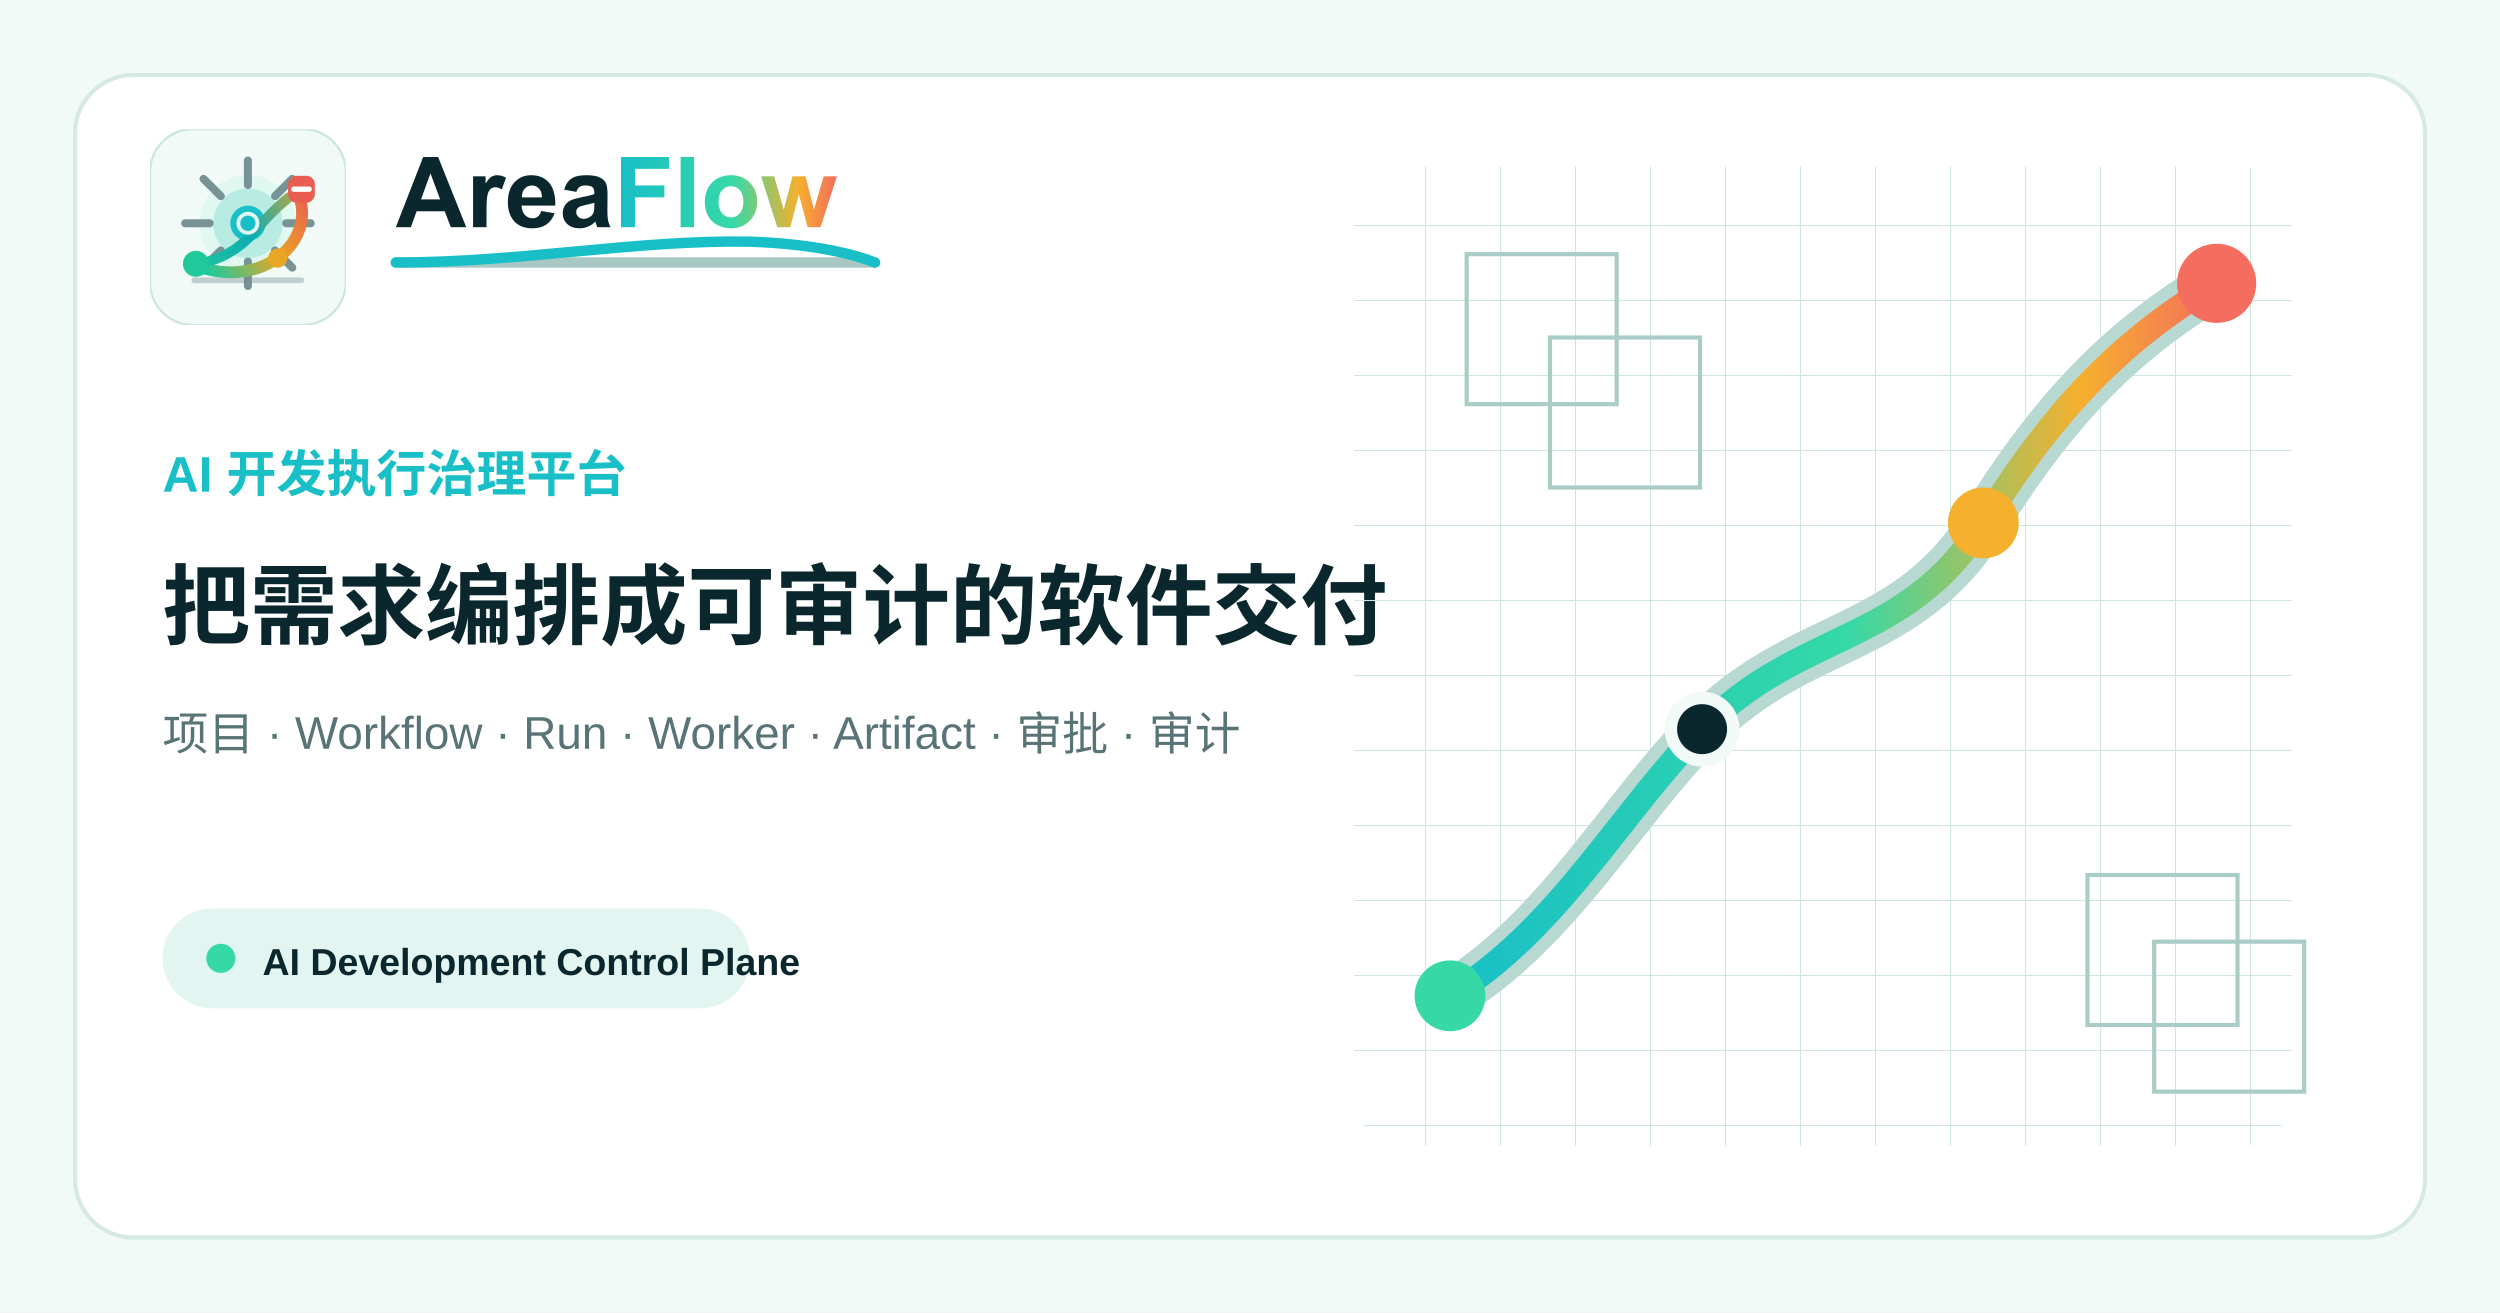
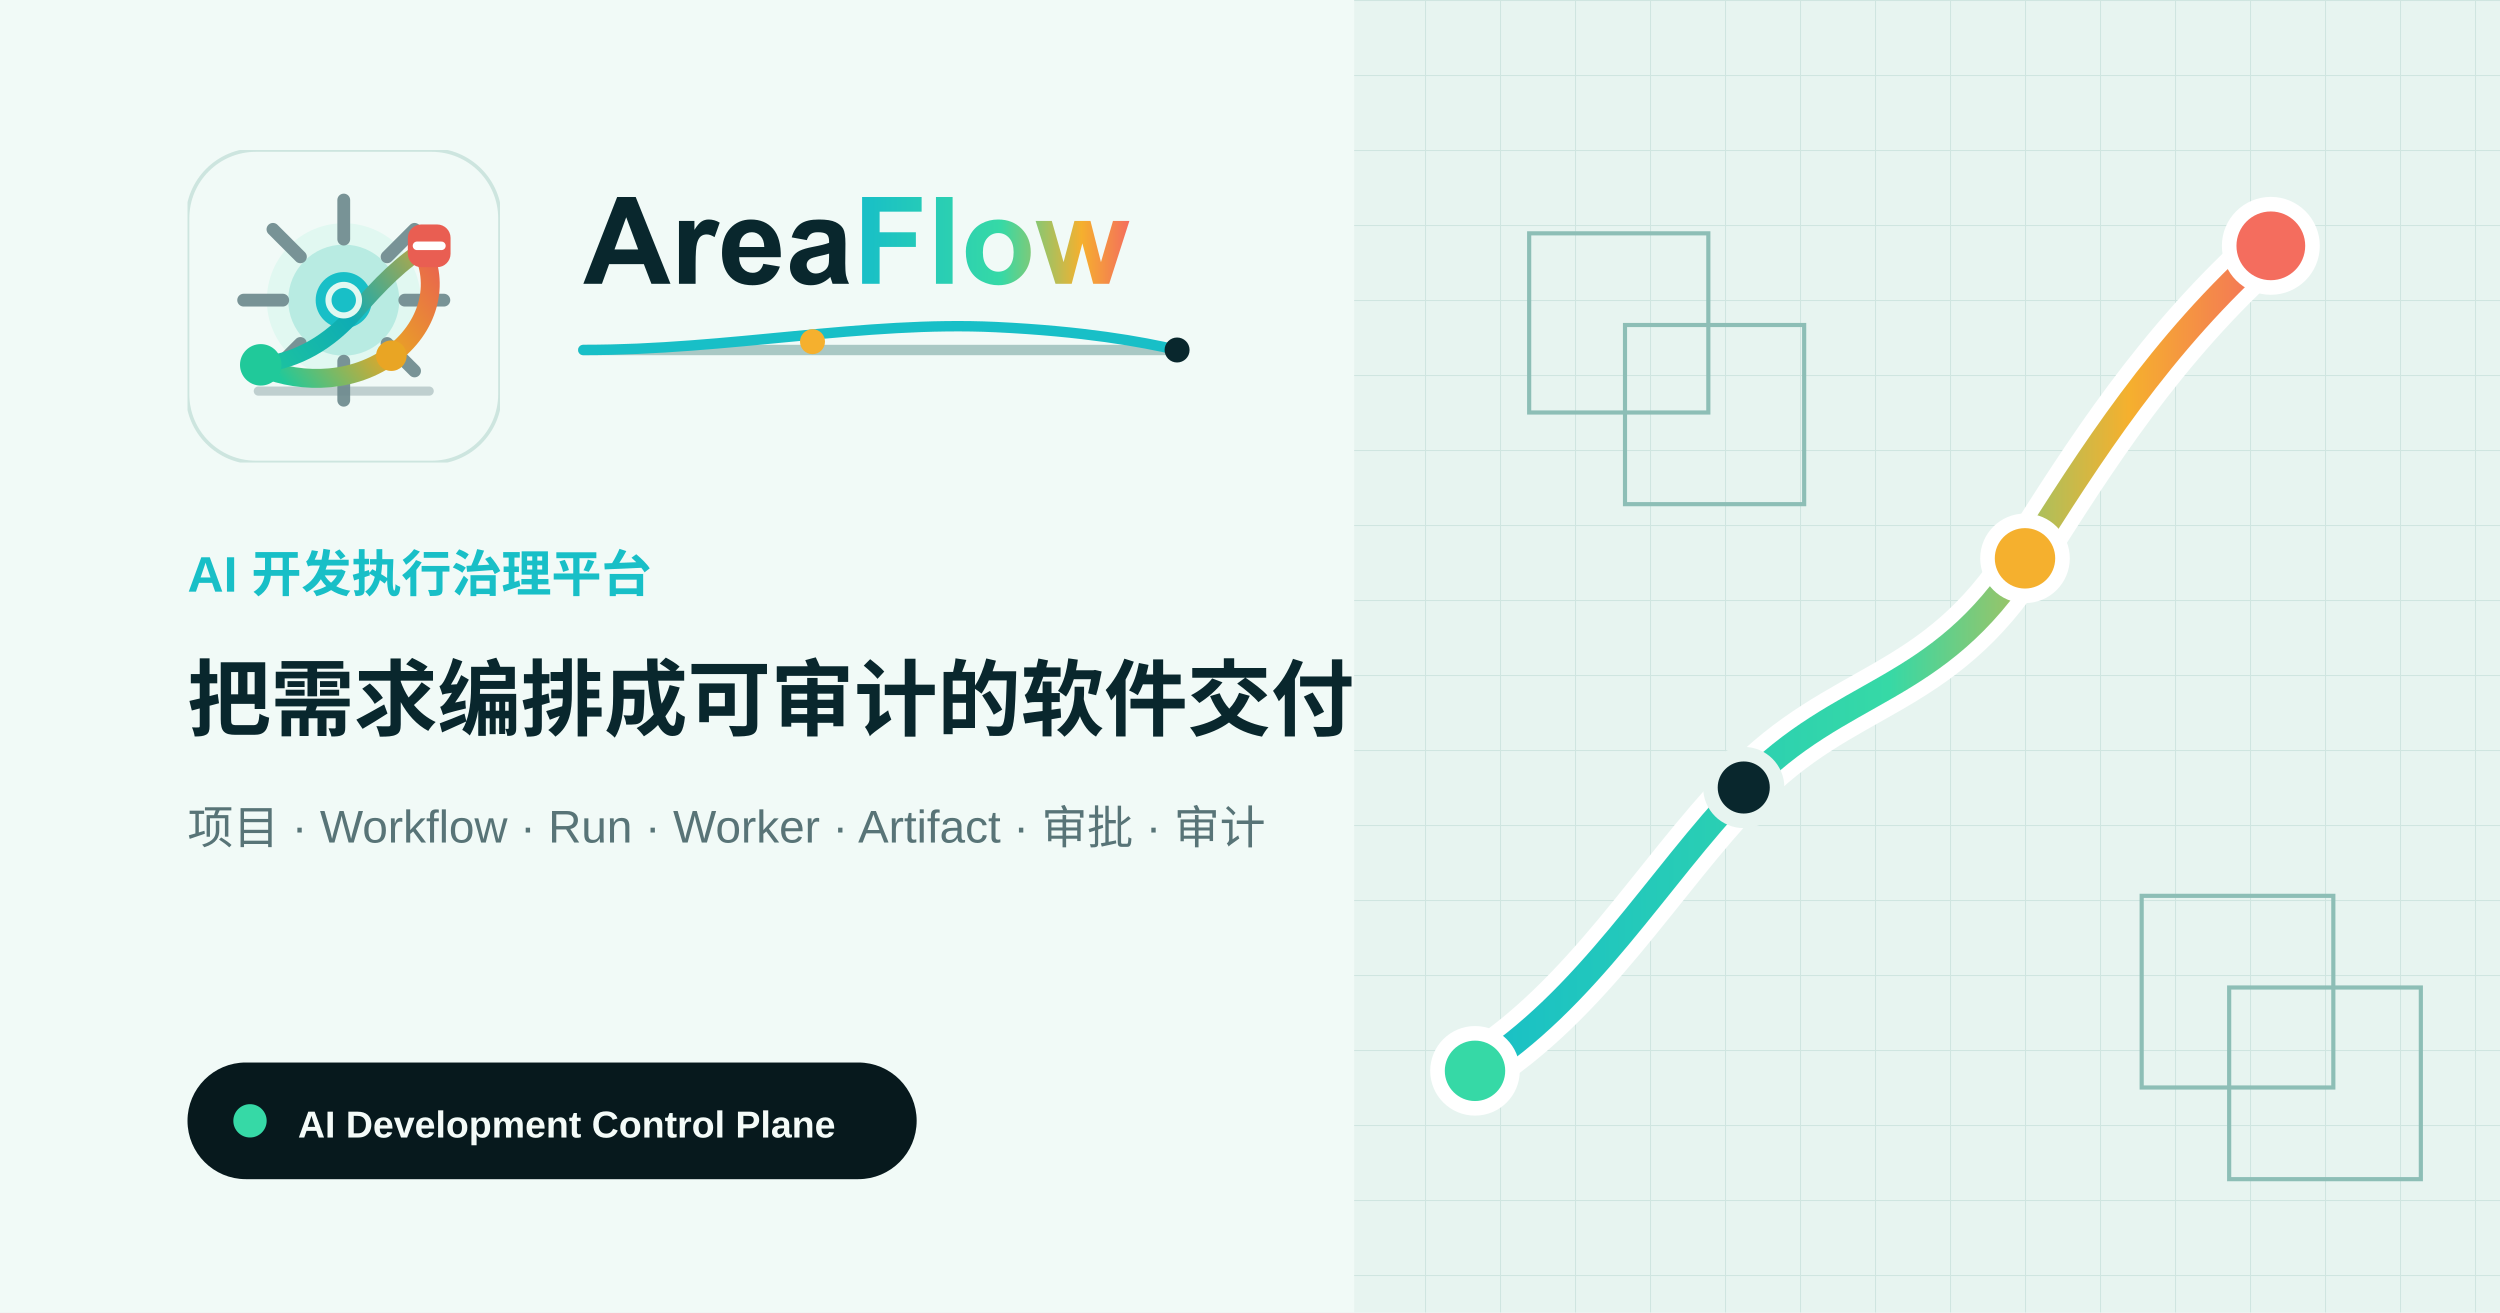
<svg xmlns="http://www.w3.org/2000/svg" viewBox="0 0 1200 630" role="img" aria-labelledby="title desc">
  <defs>
    <linearGradient id="social-flow-light" x1="0" y1="0" x2="1" y2="0">
      <stop offset="0" stop-color="#18BFC7" />
      <stop offset="0.52" stop-color="#36D9A6" />
      <stop offset="0.82" stop-color="#F5B02E" />
      <stop offset="1" stop-color="#F46D5E" />
    </linearGradient>
    <pattern id="grid-light" width="36" height="36" patternUnits="userSpaceOnUse">
      <path d="M36 0H0V36" fill="none" stroke="#CFE5E0" stroke-width="1" />
    </pattern>
  </defs>
  <rect width="1200" height="630" fill="#F1FAF7" />
-   <rect x="36" y="36" width="1128" height="558" rx="28" fill="#FFFFFF" stroke="#D6E9E4" stroke-width="2" />
-   <svg x="72" y="62" width="94" height="94" viewBox="0 0 512 512">
+   <rect x="650" width="550" height="630" fill="#E7F4F0" />
+   <rect x="650" width="550" height="630" fill="url(#grid-light)" />
+   <svg x="90" y="72" width="150" height="150" viewBox="0 0 512 512">
    <rect width="512" height="512" rx="112" fill="#F1FAF7" stroke="#CDE5DF" stroke-width="6" />
    <defs>
      <linearGradient id="social-icon-light-flow" x1="90" y1="360" x2="410" y2="120" gradientUnits="userSpaceOnUse">
        <stop offset="0" stop-color="#20C99A" />
        <stop offset="0.48" stop-color="#0EACB4" />
        <stop offset="1" stop-color="#E9A524" />
      </linearGradient>
      <linearGradient id="social-icon-light-orbit" x1="120" y1="330" x2="390" y2="130" gradientUnits="userSpaceOnUse">
        <stop offset="0" stop-color="#20C99A" />
        <stop offset="0.5" stop-color="#E9A524" />
        <stop offset="1" stop-color="#E95E52" />
      </linearGradient>
    </defs>
    <circle cx="256" cy="246" r="126" fill="#E1F8F1" />
    <circle cx="256" cy="246" r="91" fill="#B8EBE2" />
    <circle cx="256" cy="246" r="46" fill="#18BFC7" />
    <path d="M256 82V146M256 346V410M92 246H156M356 246H420M140 130L185 175M372 130L327 175M140 362L185 317M372 362L327 317" stroke="#789396" stroke-width="21" stroke-linecap="round" />
    <path d="M116 395H396" stroke="#6E8A8D" stroke-width="15" stroke-linecap="round" opacity="0.38" />
    <path d="M112 352C171 381 263 387 333 337C395 292 415 219 382 159" stroke="url(#social-icon-light-orbit)" stroke-width="31" stroke-linecap="round" fill="none" />
    <path d="M120 352C181 345 232 315 275 266C315 220 351 183 395 157" stroke="url(#social-icon-light-flow)" stroke-width="26" stroke-linecap="round" fill="none" />
    <circle cx="120" cy="352" r="34" fill="#20C99A" />
    <circle cx="256" cy="246" r="25" fill="#18BFC7" stroke="#E1F8F1" stroke-width="10" />
    <circle cx="334" cy="337" r="25" fill="#E9A524" />
    <circle cx="395" cy="157" r="30" fill="#E95E52" />
    <rect x="361" y="122" width="70" height="70" rx="22" fill="#E95E52" />
    <path d="M376 157H416" stroke="#FFFFFF" stroke-width="14" stroke-linecap="round" />
  </svg>
-   <g transform="translate(190 62) scale(0.42)">
+   <g transform="translate(280 78) scale(0.52)">
    <path d="M48.34 31.83L80.45 112L62.84 112L55.84 93.79L23.79 93.79L17.17 112L0 112L31.23 31.83L48.34 31.83ZM28.77 80.28L50.64 80.28L39.59 50.53L28.77 80.28ZM103.63 94.06L103.63 112L88.27 112L88.27 53.92L102.54 53.92L102.54 62.18Q106.20 56.33 109.13 54.47Q112.05 52.61 115.77 52.61Q121.02 52.61 125.89 55.51L121.13 68.91Q117.25 66.39 113.91 66.39Q110.69 66.39 108.45 68.17Q106.20 69.95 104.92 74.59Q103.63 79.24 103.63 94.06ZM166.14 93.52L181.45 96.09Q178.50 104.51 172.13 108.91Q165.76 113.31 156.19 113.31Q141.04 113.31 133.77 103.41Q128.02 95.48 128.02 83.40Q128.02 68.96 135.57 60.79Q143.12 52.61 154.66 52.61Q167.62 52.61 175.11 61.17Q182.60 69.73 182.27 87.39L143.77 87.39Q143.94 94.23 147.49 98.03Q151.05 101.83 156.35 101.83Q159.96 101.83 162.42 99.86Q164.88 97.89 166.14 93.52ZM144.05 77.98L167.02 77.98Q166.85 71.31 163.57 67.84Q160.29 64.37 155.59 64.37Q150.55 64.37 147.27 68.03Q143.99 71.70 144.05 77.98ZM206.28 71.64L192.34 69.13Q194.69 60.70 200.43 56.66Q206.17 52.61 217.49 52.61Q227.77 52.61 232.80 55.04Q237.84 57.48 239.89 61.22Q241.94 64.97 241.94 74.98L241.77 92.91Q241.77 100.57 242.51 104.21Q243.25 107.84 245.27 112L230.07 112Q229.47 110.47 228.59 107.46Q228.21 106.09 228.05 105.66Q224.11 109.48 219.63 111.40Q215.14 113.31 210.05 113.31Q201.09 113.31 195.92 108.45Q190.75 103.58 190.75 96.14Q190.75 91.22 193.10 87.36Q195.45 83.51 199.69 81.46Q203.93 79.41 211.91 77.88Q222.69 75.85 226.84 74.10L226.84 72.57Q226.84 68.14 224.66 66.25Q222.47 64.37 216.40 64.37Q212.30 64.37 210 65.98Q207.70 67.59 206.28 71.64ZM226.84 87.17L226.84 84.11Q223.89 85.09 217.49 86.46Q211.09 87.83 209.13 89.14Q206.12 91.27 206.12 94.55Q206.12 97.78 208.52 100.13Q210.93 102.48 214.65 102.48Q218.80 102.48 222.58 99.75Q225.37 97.67 226.24 94.66Q226.84 92.70 226.84 87.17Z" fill="#09272D" />
    <path d="M24.45 112L8.26 112L8.26 31.83L63.22 31.83L63.22 45.39L24.45 45.39L24.45 64.37L57.91 64.37L57.91 77.93L24.45 77.93L24.45 112ZM91.82 112L76.45 112L76.45 31.83L91.82 31.83L91.82 112ZM104.02 82.14Q104.02 74.48 107.79 67.32Q111.56 60.16 118.48 56.38Q125.40 52.61 133.93 52.61Q147.11 52.61 155.53 61.17Q163.95 69.73 163.95 82.80Q163.95 95.98 155.45 104.64Q146.95 113.31 134.04 113.31Q126.05 113.31 118.81 109.70Q111.56 106.09 107.79 99.12Q104.02 92.15 104.02 82.14ZM119.77 82.96Q119.77 91.60 123.87 96.20Q127.97 100.79 133.98 100.79Q140 100.79 144.07 96.20Q148.15 91.60 148.15 82.85Q148.15 74.32 144.07 69.73Q140 65.13 133.98 65.13Q127.97 65.13 123.87 69.73Q119.77 74.32 119.77 82.96ZM201.74 112L186.81 112L168.44 53.92L183.37 53.92L194.25 91.98L204.26 53.92L219.08 53.92L228.76 91.98L239.86 53.92L255.01 53.92L236.36 112L221.59 112L211.59 74.65L201.74 112Z" transform="translate(249.05 0)" fill="url(#social-flow-light)" />
  </g>
-   <path d="M190 126H420" stroke="#A9C8C4" stroke-width="5" stroke-linecap="round" />
-   <path d="M190 126C250 126 306 115 360 116C390 117 410 122 420 126" fill="none" stroke="#18BFC7" stroke-width="5" stroke-linecap="round" />
-   <text x="78" y="236" font-family="Arial, PingFang SC, Microsoft YaHei, sans-serif" font-size="24" font-weight="700" fill="#18BFC7">AI 开发执行治理平台</text>
-   <text x="78" y="306" font-family="Arial, PingFang SC, Microsoft YaHei, sans-serif" font-size="42" font-weight="700" fill="#09272D">把需求编排成可审计的软件交付</text>
-   <text x="78" y="360" font-family="Arial, PingFang SC, Microsoft YaHei, sans-serif" font-size="22" fill="#587477">项目 · Workflow · Run · Worker · Artifact · 审批 · 审计</text>
-   <rect x="78" y="436" width="282" height="48" rx="24" fill="#E3F5F0" />
-   <circle cx="106" cy="460" r="7" fill="#36D9A6" />
-   <text x="126" y="468" font-family="Arial, sans-serif" font-size="18" font-weight="700" fill="#09272D">AI Development Control Plane</text>
-   <rect x="650" y="80" width="450" height="470" rx="24" fill="url(#grid-light)" />
-   <path d="M696 478C748 446 777 391 817 350C864 302 915 310 952 251C978 210 1008 169 1064 136" fill="none" stroke="#B8D8D2" stroke-width="24" stroke-linecap="round" />
-   <path d="M696 478C748 446 777 391 817 350C864 302 915 310 952 251C978 210 1008 169 1064 136" fill="none" stroke="url(#social-flow-light)" stroke-width="12" stroke-linecap="round" />
-   <circle cx="696" cy="478" r="17" fill="#36D9A6" />
-   <circle cx="817" cy="350" r="15" fill="#09272D" stroke="#F1FAF7" stroke-width="6" />
-   <circle cx="952" cy="251" r="17" fill="#F5B02E" />
-   <circle cx="1064" cy="136" r="19" fill="#F46D5E" />
-   <g fill="none" stroke="#A9CDC6" stroke-width="2">
-     <rect x="704" y="122" width="72" height="72" />
-     <rect x="744" y="162" width="72" height="72" />
-     <rect x="1002" y="420" width="72" height="72" />
-     <rect x="1034" y="452" width="72" height="72" />
+   <path d="M280 168H565" stroke="#A9C8C4" stroke-width="5" stroke-linecap="round" />
+   <path d="M280 168C350 168 415 154 478 157C520 159 548 164 565 168" fill="none" stroke="#18BFC7" stroke-width="5" stroke-linecap="round" />
+   <circle cx="390" cy="164" r="6" fill="#F5B02E" />
+   <circle cx="565" cy="168" r="6" fill="#09272D" />
+   <text x="90" y="284" font-family="Arial, PingFang SC, Microsoft YaHei, sans-serif" font-size="24" font-weight="700" fill="#18BFC7">AI 开发执行治理平台</text>
+   <text x="90" y="350" font-family="Arial, PingFang SC, Microsoft YaHei, sans-serif" font-size="40" font-weight="700" fill="#09272D">把需求编排成可审计的软件交付</text>
+   <text x="90" y="405" font-family="Arial, PingFang SC, Microsoft YaHei, sans-serif" font-size="22" fill="#587477">项目 · Workflow · Run · Worker · Artifact · 审批 · 审计</text>
+   <rect x="90" y="510" width="350" height="56" rx="28" fill="#07191D" />
+   <circle cx="120" cy="538" r="8" fill="#36D9A6" />
+   <text x="143" y="546" font-family="Arial, sans-serif" font-size="18" font-weight="700" fill="#F4FBF8">AI Development Control Plane</text>
+   <path d="M708 514C762 480 795 422 837 378C884 329 930 334 972 268C1003 219 1037 165 1090 118" fill="none" stroke="#FFFFFF" stroke-width="26" stroke-linecap="round" />
+   <path d="M708 514C762 480 795 422 837 378C884 329 930 334 972 268C1003 219 1037 165 1090 118" fill="none" stroke="url(#social-flow-light)" stroke-width="12" stroke-linecap="round" />
+   <circle cx="708" cy="514" r="18" fill="#36D9A6" stroke="#FFFFFF" stroke-width="7" />
+   <circle cx="837" cy="378" r="16" fill="#09272D" stroke="#E7F4F0" stroke-width="7" />
+   <circle cx="972" cy="268" r="18" fill="#F5B02E" stroke="#FFFFFF" stroke-width="7" />
+   <circle cx="1090" cy="118" r="20" fill="#F46D5E" stroke="#FFFFFF" stroke-width="7" />
+   <g fill="none" stroke="#8DBEB6" stroke-width="2">
+     <rect x="734" y="112" width="86" height="86" />
+     <rect x="780" y="156" width="86" height="86" />
+     <rect x="1028" y="430" width="92" height="92" />
+     <rect x="1070" y="474" width="92" height="92" />
  </g>
</svg>
